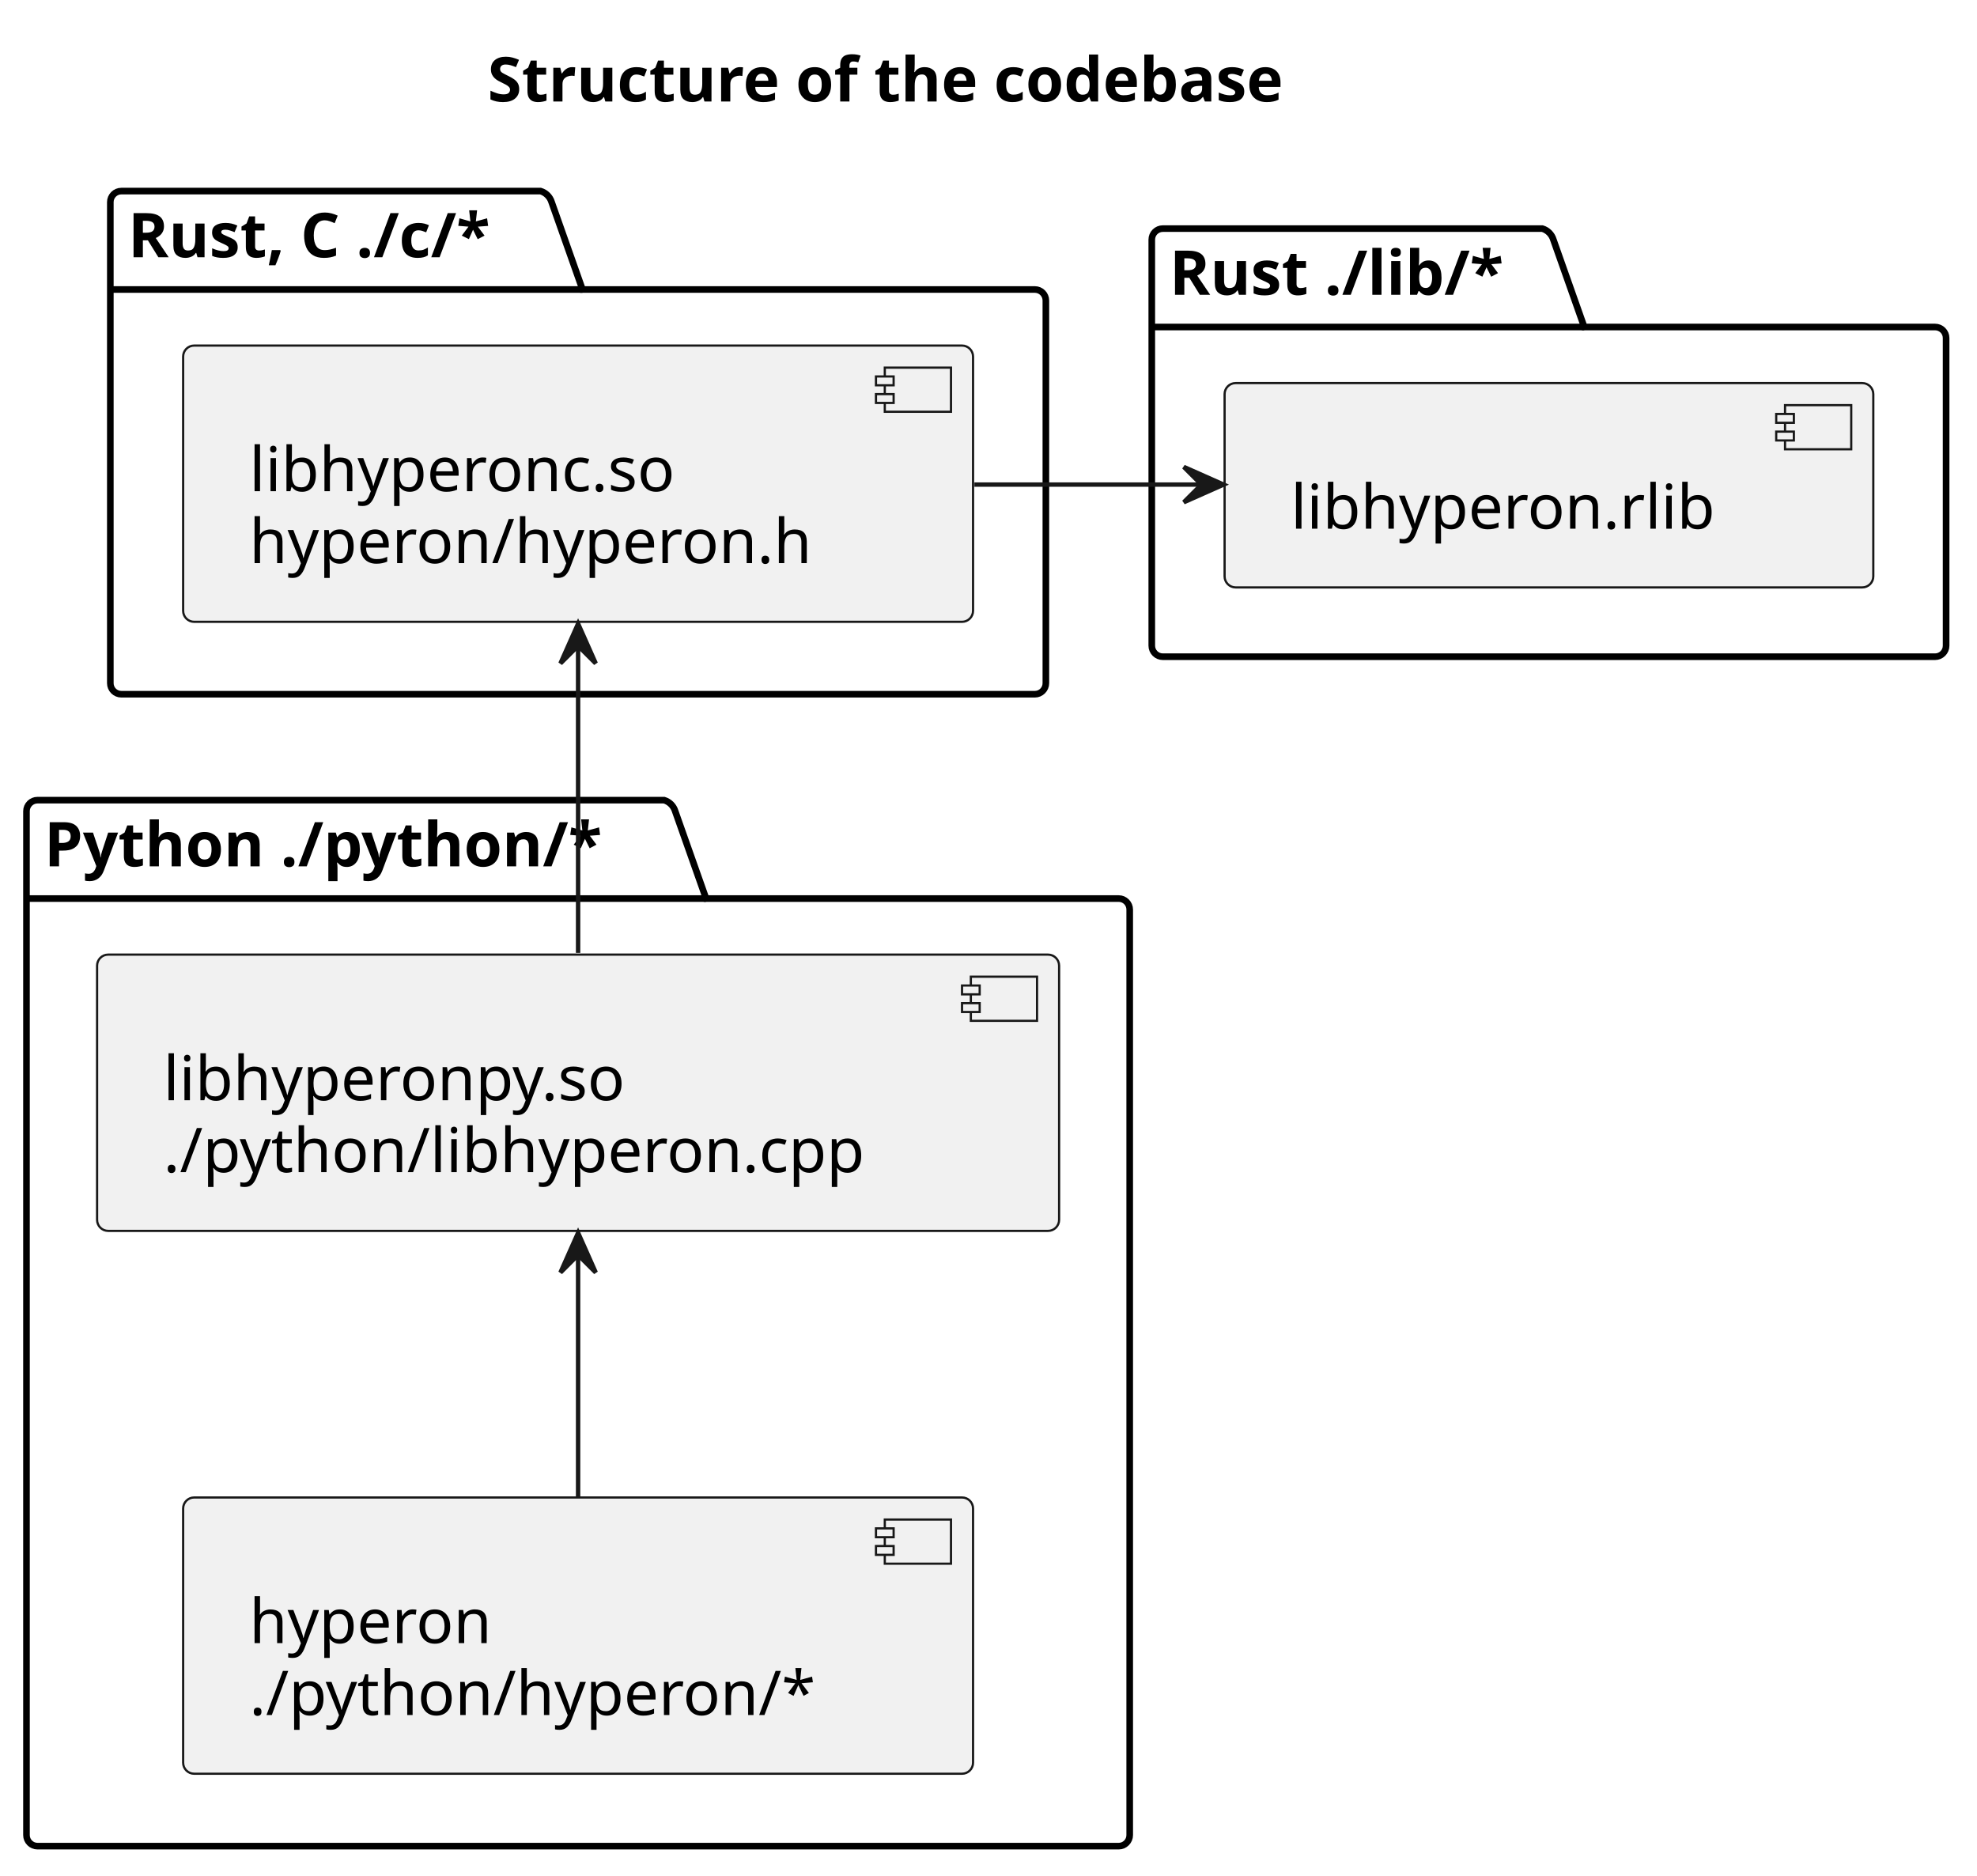
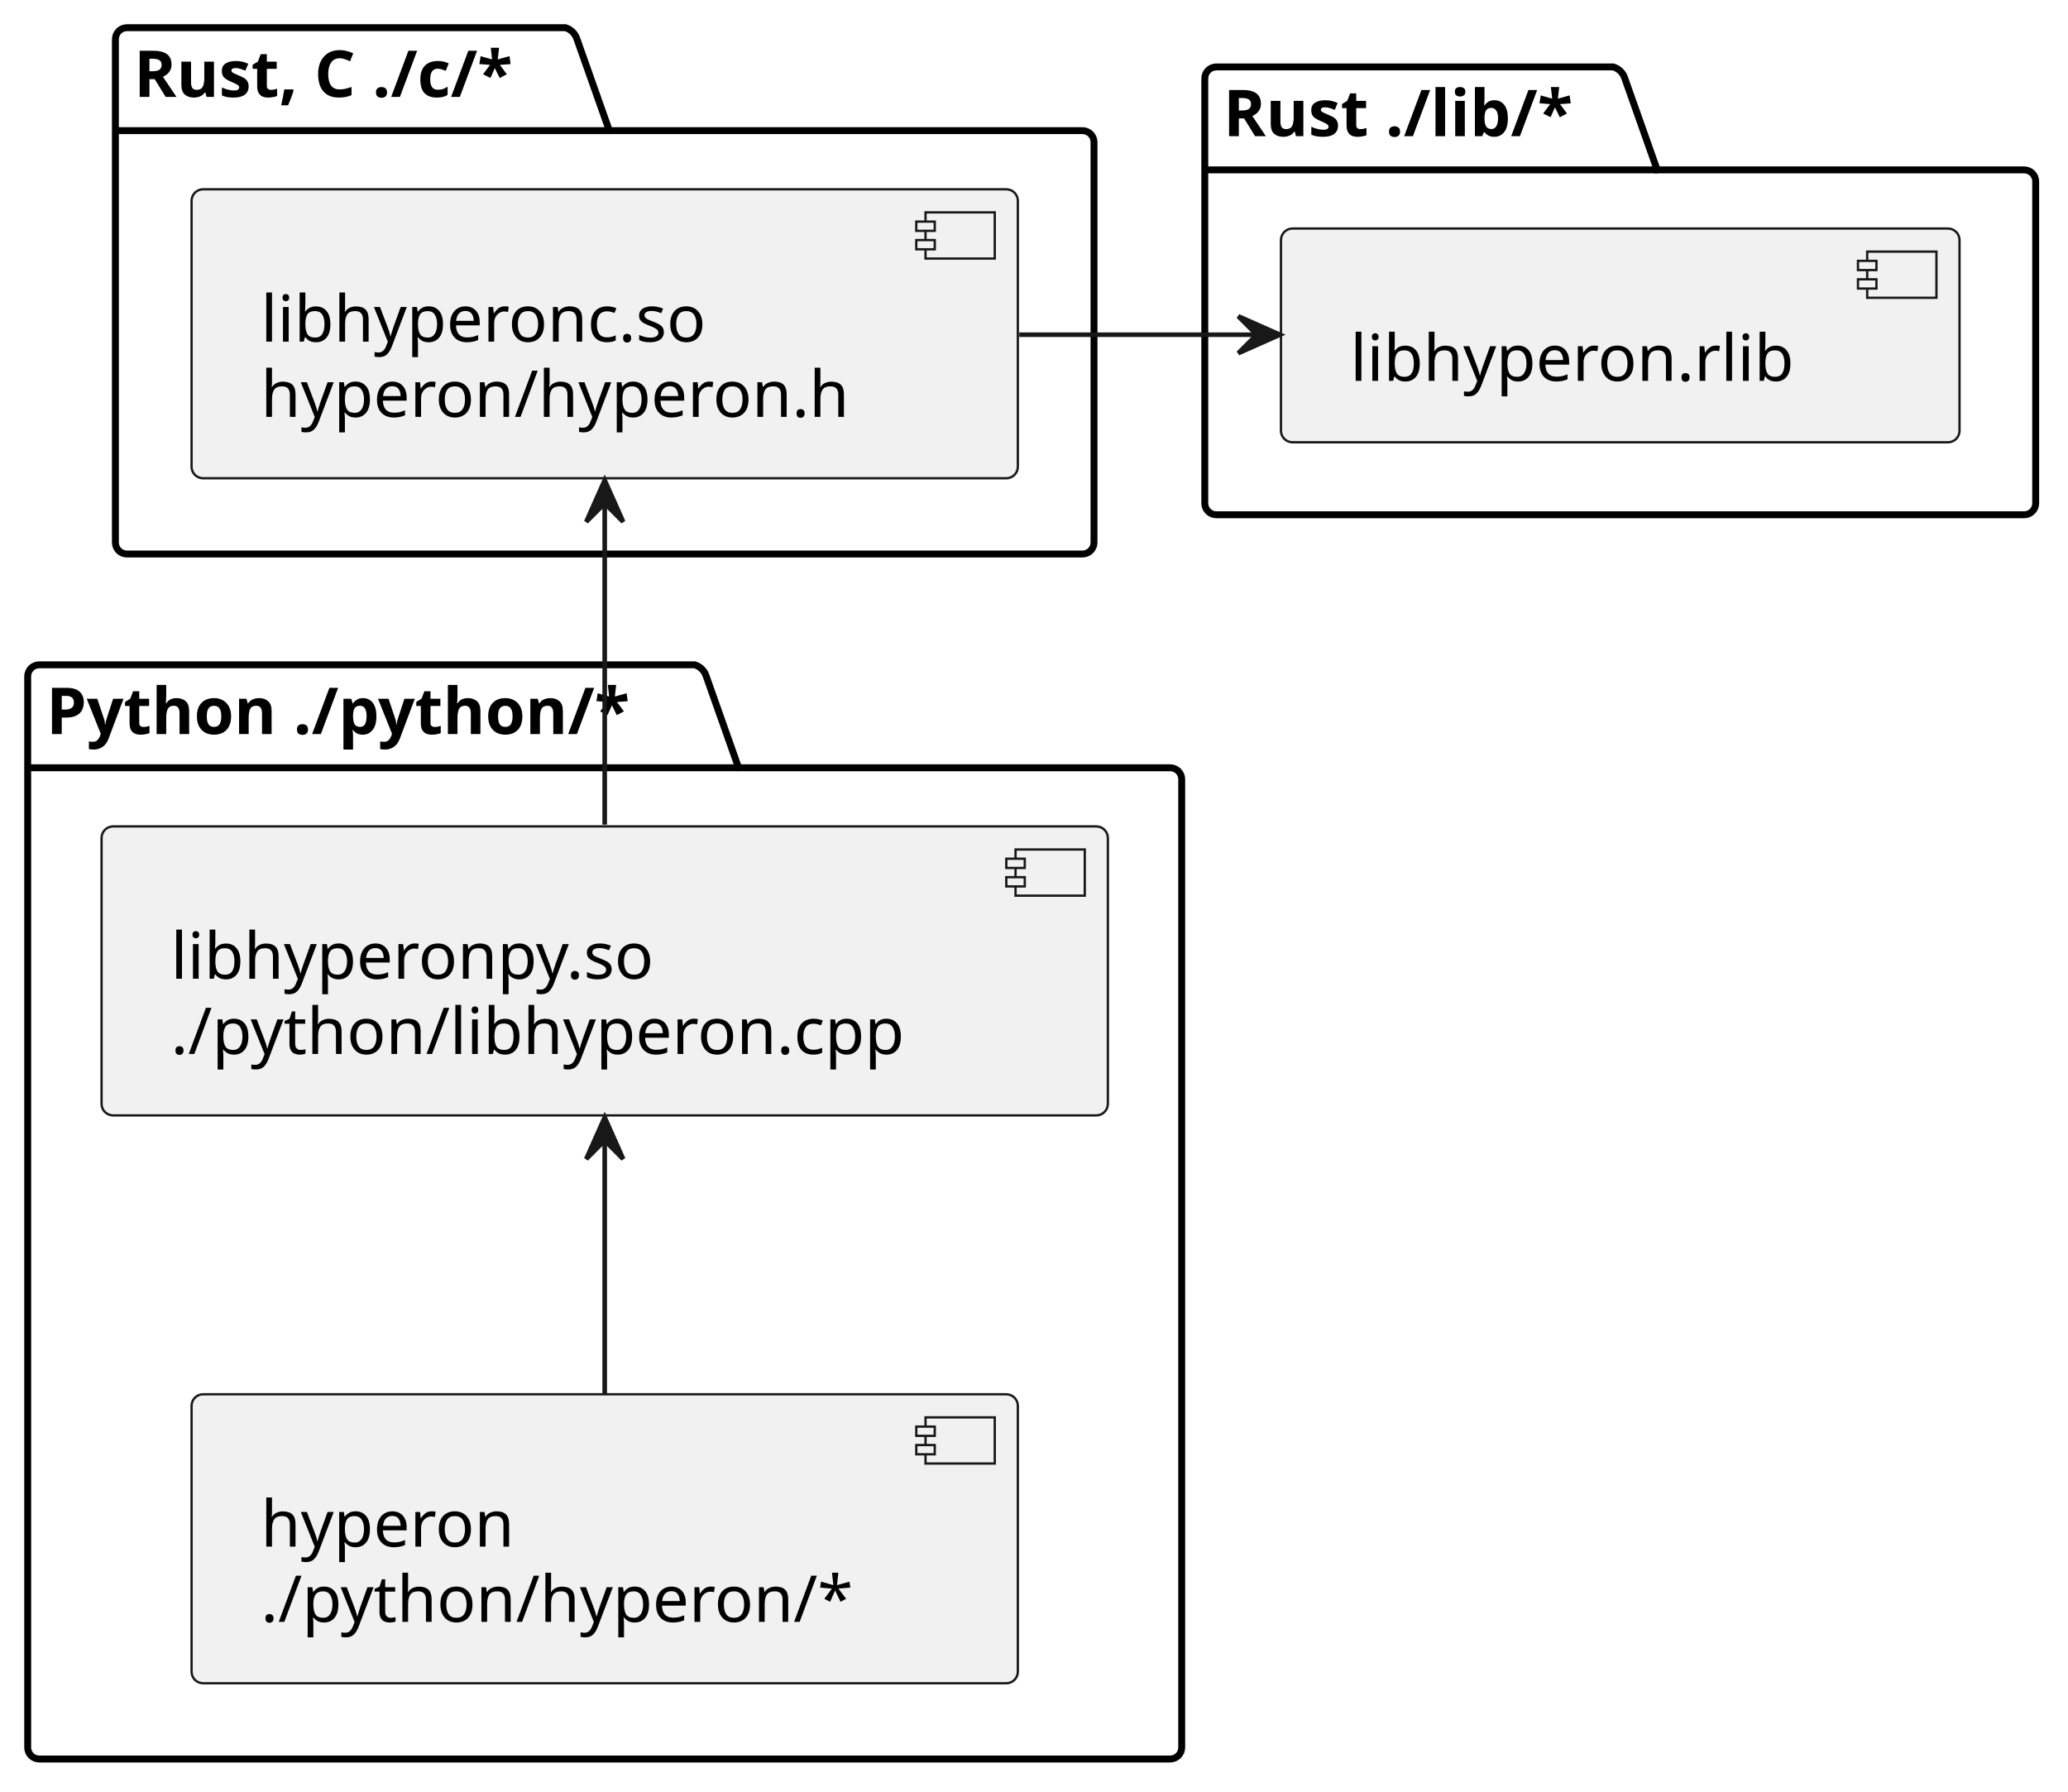
- <svg xmlns="http://www.w3.org/2000/svg" contentStyleType="text/css" height="425px" preserveAspectRatio="none" style="width:448px;height:425px;background:#FFFFFF;" version="1.1" viewBox="0 0 448 425" width="448px" zoomAndPan="magnify">
+ <svg xmlns="http://www.w3.org/2000/svg" contentStyleType="text/css" height="388px" preserveAspectRatio="none" style="width:448px;height:388px;background:#FFFFFF;" version="1.1" viewBox="0 0 448 388" width="448px" zoomAndPan="magnify">
  <defs />
  <g>
-     <rect height="26.297" id="_title" style="stroke:#00000000;stroke-width:1.0;fill:none;" width="223" x="105.5" y="5" />
-     <text fill="#000000" font-family="sans-serif" font-size="14" font-weight="bold" lengthAdjust="spacing" textLength="213" x="110.5" y="22.995">Structure of the codebase</text>
    <g id="cluster_Rust ./lib/*">
-       <path d="M263.5,51.797 L349.5,51.797 A3.75,3.75 0 0 1 352,54.297 L359,74.094 L438.5,74.094 A2.5,2.5 0 0 1 441,76.594 L441,146.297 A2.5,2.5 0 0 1 438.5,148.797 L263.5,148.797 A2.5,2.5 0 0 1 261,146.297 L261,54.297 A2.5,2.5 0 0 1 263.5,51.797 " style="stroke:#000000;stroke-width:1.5;fill:none;" />
-       <line style="stroke:#000000;stroke-width:1.5;fill:none;" x1="261" x2="359" y1="74.094" y2="74.094" />
-       <text fill="#000000" font-family="sans-serif" font-size="14" font-weight="bold" lengthAdjust="spacing" textLength="85" x="265" y="66.792">Rust ./lib/*</text>
+       <path d="M263.5,14.5 L349.5,14.5 A3.75,3.75 0 0 1 352,17 L359,36.797 L438.5,36.797 A2.5,2.5 0 0 1 441,39.297 L441,109 A2.5,2.5 0 0 1 438.5,111.5 L263.5,111.5 A2.5,2.5 0 0 1 261,109 L261,17 A2.5,2.5 0 0 1 263.5,14.5 " style="stroke:#000000;stroke-width:1.5;fill:none;" />
+       <line style="stroke:#000000;stroke-width:1.5;fill:none;" x1="261" x2="359" y1="36.797" y2="36.797" />
+       <text fill="#000000" font-family="sans-serif" font-size="14" font-weight="bold" lengthAdjust="spacing" textLength="85" x="265" y="29.495">Rust ./lib/*</text>
    </g>
    <g id="cluster_Rust, C ./c/*">
-       <path d="M27.5,43.297 L122.5,43.297 A3.75,3.75 0 0 1 125,45.797 L132,65.594 L234.5,65.594 A2.5,2.5 0 0 1 237,68.094 L237,154.797 A2.5,2.5 0 0 1 234.5,157.297 L27.5,157.297 A2.5,2.5 0 0 1 25,154.797 L25,45.797 A2.5,2.5 0 0 1 27.5,43.297 " style="stroke:#000000;stroke-width:1.5;fill:none;" />
-       <line style="stroke:#000000;stroke-width:1.5;fill:none;" x1="25" x2="132" y1="65.594" y2="65.594" />
-       <text fill="#000000" font-family="sans-serif" font-size="14" font-weight="bold" lengthAdjust="spacing" textLength="94" x="29" y="58.292">Rust, C ./c/*</text>
+       <path d="M27.5,6 L122.5,6 A3.75,3.75 0 0 1 125,8.5 L132,28.297 L234.5,28.297 A2.5,2.5 0 0 1 237,30.797 L237,117.5 A2.5,2.5 0 0 1 234.5,120 L27.5,120 A2.5,2.5 0 0 1 25,117.5 L25,8.5 A2.5,2.5 0 0 1 27.5,6 " style="stroke:#000000;stroke-width:1.5;fill:none;" />
+       <line style="stroke:#000000;stroke-width:1.5;fill:none;" x1="25" x2="132" y1="28.297" y2="28.297" />
+       <text fill="#000000" font-family="sans-serif" font-size="14" font-weight="bold" lengthAdjust="spacing" textLength="94" x="29" y="20.995">Rust, C ./c/*</text>
    </g>
    <g id="cluster_Python ./python/*">
-       <path d="M8.5,181.297 L150.5,181.297 A3.75,3.75 0 0 1 153,183.797 L160,203.594 L253.5,203.594 A2.5,2.5 0 0 1 256,206.094 L256,415.797 A2.5,2.5 0 0 1 253.5,418.297 L8.5,418.297 A2.5,2.5 0 0 1 6,415.797 L6,183.797 A2.5,2.5 0 0 1 8.5,181.297 " style="stroke:#000000;stroke-width:1.5;fill:none;" />
-       <line style="stroke:#000000;stroke-width:1.5;fill:none;" x1="6" x2="160" y1="203.594" y2="203.594" />
-       <text fill="#000000" font-family="sans-serif" font-size="14" font-weight="bold" lengthAdjust="spacing" textLength="141" x="10" y="196.292">Python ./python/*</text>
+       <path d="M8.5,144 L150.5,144 A3.75,3.75 0 0 1 153,146.5 L160,166.297 L253.5,166.297 A2.5,2.5 0 0 1 256,168.797 L256,378.5 A2.5,2.5 0 0 1 253.5,381 L8.5,381 A2.5,2.5 0 0 1 6,378.5 L6,146.5 A2.5,2.5 0 0 1 8.5,144 " style="stroke:#000000;stroke-width:1.5;fill:none;" />
+       <line style="stroke:#000000;stroke-width:1.5;fill:none;" x1="6" x2="160" y1="166.297" y2="166.297" />
+       <text fill="#000000" font-family="sans-serif" font-size="14" font-weight="bold" lengthAdjust="spacing" textLength="141" x="10" y="158.995">Python ./python/*</text>
    </g>
    <g id="elem_libhyperon">
-       <rect fill="#F1F1F1" height="46.297" rx="2.5" ry="2.5" style="stroke:#181818;stroke-width:0.5;" width="147" x="277.5" y="86.797" />
-       <rect fill="#F1F1F1" height="10" style="stroke:#181818;stroke-width:0.5;" width="15" x="404.5" y="91.797" />
-       <rect fill="#F1F1F1" height="2" style="stroke:#181818;stroke-width:0.5;" width="4" x="402.5" y="93.797" />
-       <rect fill="#F1F1F1" height="2" style="stroke:#181818;stroke-width:0.5;" width="4" x="402.5" y="97.797" />
-       <text fill="#000000" font-family="sans-serif" font-size="14" lengthAdjust="spacing" textLength="107" x="292.5" y="119.792">libhyperon.rlib</text>
+       <rect fill="#F1F1F1" height="46.297" rx="2.5" ry="2.5" style="stroke:#181818;stroke-width:0.5;" width="147" x="277.5" y="49.5" />
+       <rect fill="#F1F1F1" height="10" style="stroke:#181818;stroke-width:0.5;" width="15" x="404.5" y="54.5" />
+       <rect fill="#F1F1F1" height="2" style="stroke:#181818;stroke-width:0.5;" width="4" x="402.5" y="56.5" />
+       <rect fill="#F1F1F1" height="2" style="stroke:#181818;stroke-width:0.5;" width="4" x="402.5" y="60.5" />
+       <text fill="#000000" font-family="sans-serif" font-size="14" lengthAdjust="spacing" textLength="107" x="292.5" y="82.495">libhyperon.rlib</text>
    </g>
    <g id="elem_libhyperonc">
-       <rect fill="#F1F1F1" height="62.594" rx="2.5" ry="2.5" style="stroke:#181818;stroke-width:0.5;" width="179" x="41.5" y="78.297" />
-       <rect fill="#F1F1F1" height="10" style="stroke:#181818;stroke-width:0.5;" width="15" x="200.5" y="83.297" />
-       <rect fill="#F1F1F1" height="2" style="stroke:#181818;stroke-width:0.5;" width="4" x="198.5" y="85.297" />
-       <rect fill="#F1F1F1" height="2" style="stroke:#181818;stroke-width:0.5;" width="4" x="198.5" y="89.297" />
-       <text fill="#000000" font-family="sans-serif" font-size="14" lengthAdjust="spacing" textLength="107" x="56.5" y="111.292">libhyperonc.so</text>
-       <text fill="#000000" font-family="sans-serif" font-size="14" lengthAdjust="spacing" textLength="139" x="56.5" y="127.589">hyperon/hyperon.h</text>
+       <rect fill="#F1F1F1" height="62.594" rx="2.5" ry="2.5" style="stroke:#181818;stroke-width:0.5;" width="179" x="41.5" y="41" />
+       <rect fill="#F1F1F1" height="10" style="stroke:#181818;stroke-width:0.5;" width="15" x="200.5" y="46" />
+       <rect fill="#F1F1F1" height="2" style="stroke:#181818;stroke-width:0.5;" width="4" x="198.5" y="48" />
+       <rect fill="#F1F1F1" height="2" style="stroke:#181818;stroke-width:0.5;" width="4" x="198.5" y="52" />
+       <text fill="#000000" font-family="sans-serif" font-size="14" lengthAdjust="spacing" textLength="107" x="56.5" y="73.995">libhyperonc.so</text>
+       <text fill="#000000" font-family="sans-serif" font-size="14" lengthAdjust="spacing" textLength="139" x="56.5" y="90.292">hyperon/hyperon.h</text>
    </g>
    <g id="elem_libhyperonpy">
-       <rect fill="#F1F1F1" height="62.594" rx="2.5" ry="2.5" style="stroke:#181818;stroke-width:0.5;" width="218" x="22" y="216.297" />
-       <rect fill="#F1F1F1" height="10" style="stroke:#181818;stroke-width:0.5;" width="15" x="220" y="221.297" />
-       <rect fill="#F1F1F1" height="2" style="stroke:#181818;stroke-width:0.5;" width="4" x="218" y="223.297" />
-       <rect fill="#F1F1F1" height="2" style="stroke:#181818;stroke-width:0.5;" width="4" x="218" y="227.297" />
-       <text fill="#000000" font-family="sans-serif" font-size="14" lengthAdjust="spacing" textLength="117" x="37" y="249.292">libhyperonpy.so</text>
-       <text fill="#000000" font-family="sans-serif" font-size="14" lengthAdjust="spacing" textLength="178" x="37" y="265.589">./python/libhyperon.cpp</text>
+       <rect fill="#F1F1F1" height="62.594" rx="2.5" ry="2.5" style="stroke:#181818;stroke-width:0.5;" width="218" x="22" y="179" />
+       <rect fill="#F1F1F1" height="10" style="stroke:#181818;stroke-width:0.5;" width="15" x="220" y="184" />
+       <rect fill="#F1F1F1" height="2" style="stroke:#181818;stroke-width:0.5;" width="4" x="218" y="186" />
+       <rect fill="#F1F1F1" height="2" style="stroke:#181818;stroke-width:0.5;" width="4" x="218" y="190" />
+       <text fill="#000000" font-family="sans-serif" font-size="14" lengthAdjust="spacing" textLength="117" x="37" y="211.995">libhyperonpy.so</text>
+       <text fill="#000000" font-family="sans-serif" font-size="14" lengthAdjust="spacing" textLength="178" x="37" y="228.292">./python/libhyperon.cpp</text>
    </g>
    <g id="elem_hyperonpy">
-       <rect fill="#F1F1F1" height="62.594" rx="2.5" ry="2.5" style="stroke:#181818;stroke-width:0.5;" width="179" x="41.5" y="339.297" />
-       <rect fill="#F1F1F1" height="10" style="stroke:#181818;stroke-width:0.5;" width="15" x="200.5" y="344.297" />
-       <rect fill="#F1F1F1" height="2" style="stroke:#181818;stroke-width:0.5;" width="4" x="198.5" y="346.297" />
-       <rect fill="#F1F1F1" height="2" style="stroke:#181818;stroke-width:0.5;" width="4" x="198.5" y="350.297" />
-       <text fill="#000000" font-family="sans-serif" font-size="14" lengthAdjust="spacing" textLength="60" x="56.5" y="372.292">hyperon</text>
-       <text fill="#000000" font-family="sans-serif" font-size="14" lengthAdjust="spacing" textLength="139" x="56.5" y="388.589">./python/hyperon/*</text>
+       <rect fill="#F1F1F1" height="62.594" rx="2.5" ry="2.5" style="stroke:#181818;stroke-width:0.5;" width="179" x="41.5" y="302" />
+       <rect fill="#F1F1F1" height="10" style="stroke:#181818;stroke-width:0.5;" width="15" x="200.5" y="307" />
+       <rect fill="#F1F1F1" height="2" style="stroke:#181818;stroke-width:0.5;" width="4" x="198.5" y="309" />
+       <rect fill="#F1F1F1" height="2" style="stroke:#181818;stroke-width:0.5;" width="4" x="198.5" y="313" />
+       <text fill="#000000" font-family="sans-serif" font-size="14" lengthAdjust="spacing" textLength="60" x="56.5" y="334.995">hyperon</text>
+       <text fill="#000000" font-family="sans-serif" font-size="14" lengthAdjust="spacing" textLength="139" x="56.5" y="351.292">./python/hyperon/*</text>
    </g>
    <g id="link_libhyperonc_libhyperon">
-       <path d="M220.805,109.797 C237.858,109.797 254.911,109.797 271.964,109.797 " fill="none" id="libhyperonc-to-libhyperon" style="stroke:#181818;stroke-width:1.0;" />
-       <polygon fill="#181818" points="277.257,109.797,268.257,105.797,272.257,109.797,268.257,113.797,277.257,109.797" style="stroke:#181818;stroke-width:1.0;" />
+       <path d="M220.805,72.5 C237.858,72.5 254.911,72.5 271.964,72.5 " fill="none" id="libhyperonc-to-libhyperon" style="stroke:#181818;stroke-width:1.0;" />
+       <polygon fill="#181818" points="277.257,72.5,268.257,68.5,272.257,72.5,268.257,76.5,277.257,72.5" style="stroke:#181818;stroke-width:1.0;" />
    </g>
    <g id="link_libhyperonc_libhyperonpy">
-       <path d="M131,146.392 C131,167.973 131,195.238 131,215.907 " fill="none" id="libhyperonc-backto-libhyperonpy" style="stroke:#181818;stroke-width:1.0;" />
-       <polygon fill="#181818" points="131,141.318,127,150.318,131,146.318,135,150.318,131,141.318" style="stroke:#181818;stroke-width:1.0;" />
+       <path d="M131,109.095 C131,130.676 131,157.941 131,178.61 " fill="none" id="libhyperonc-backto-libhyperonpy" style="stroke:#181818;stroke-width:1.0;" />
+       <polygon fill="#181818" points="131,104.021,127,113.021,131,109.021,135,113.021,131,104.021" style="stroke:#181818;stroke-width:1.0;" />
    </g>
    <g id="link_libhyperonpy_hyperonpy">
-       <path d="M131,284.611 C131,301.991 131,322.652 131,339.273 " fill="none" id="libhyperonpy-backto-hyperonpy" style="stroke:#181818;stroke-width:1.0;" />
-       <polygon fill="#181818" points="131,279.33,127,288.33,131,284.33,135,288.33,131,279.33" style="stroke:#181818;stroke-width:1.0;" />
+       <path d="M131,247.314 C131,264.694 131,285.355 131,301.976 " fill="none" id="libhyperonpy-backto-hyperonpy" style="stroke:#181818;stroke-width:1.0;" />
+       <polygon fill="#181818" points="131,242.033,127,251.033,131,247.033,135,251.033,131,242.033" style="stroke:#181818;stroke-width:1.0;" />
    </g>
  </g>
</svg>
